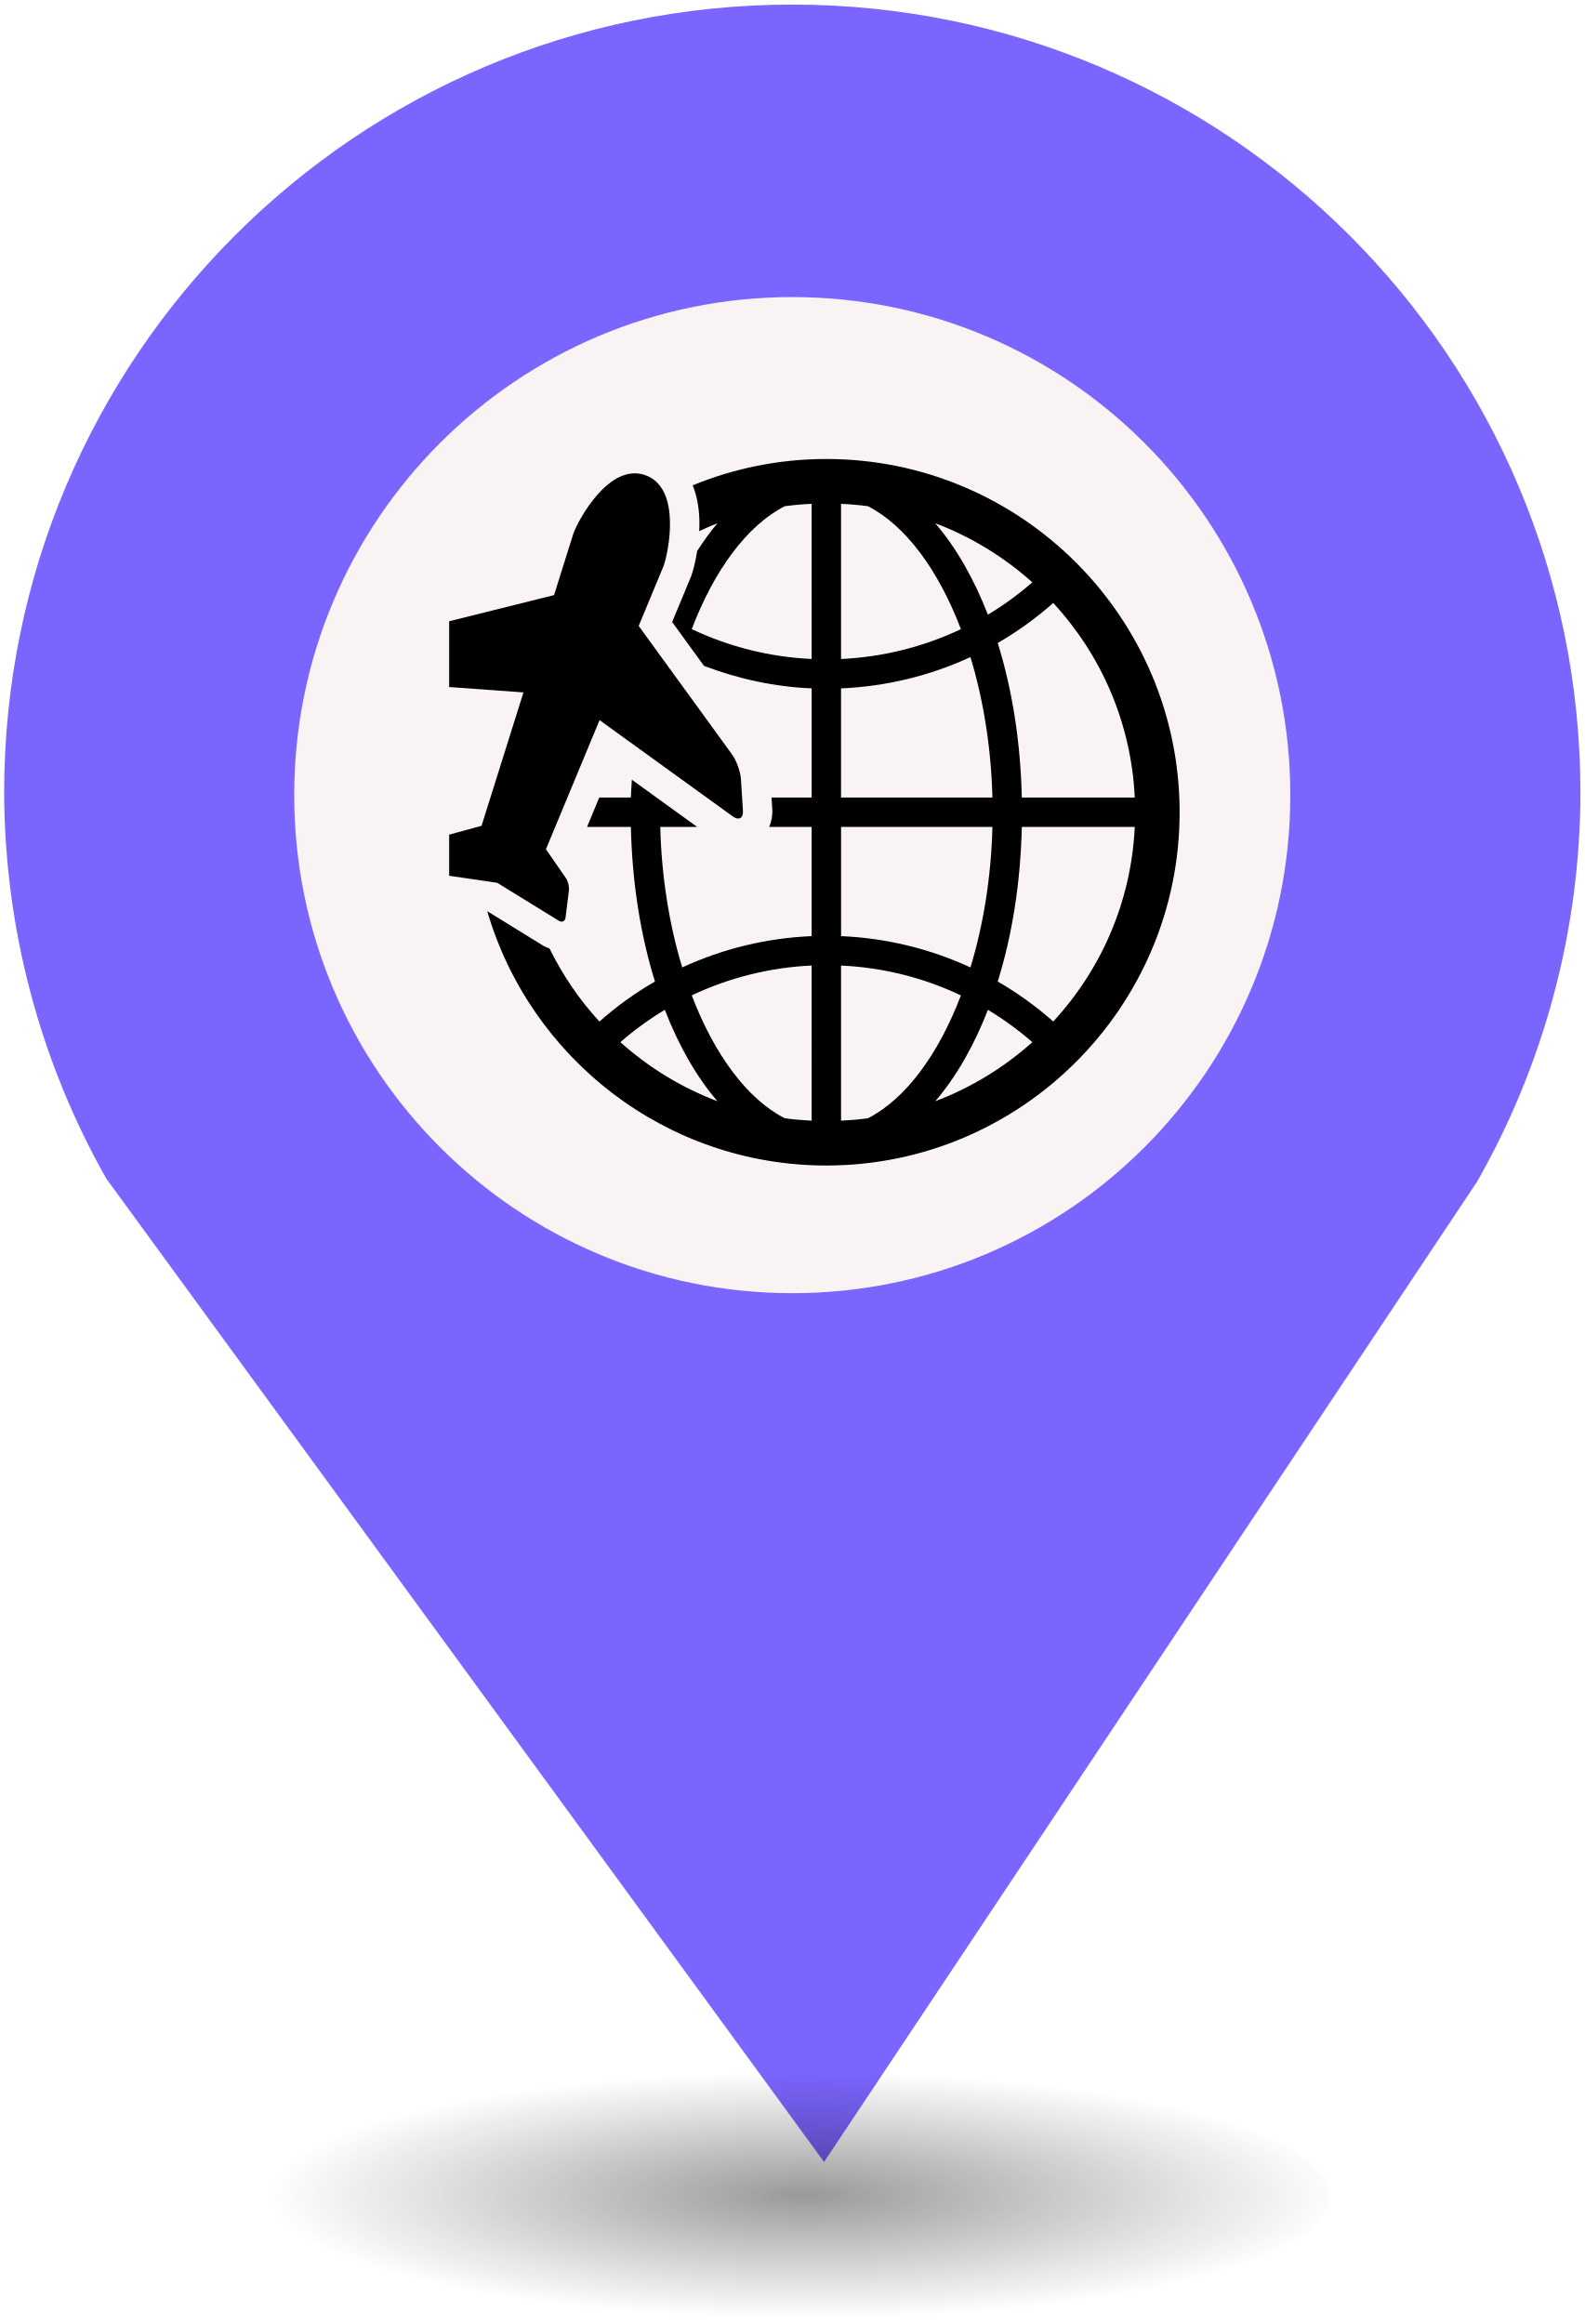
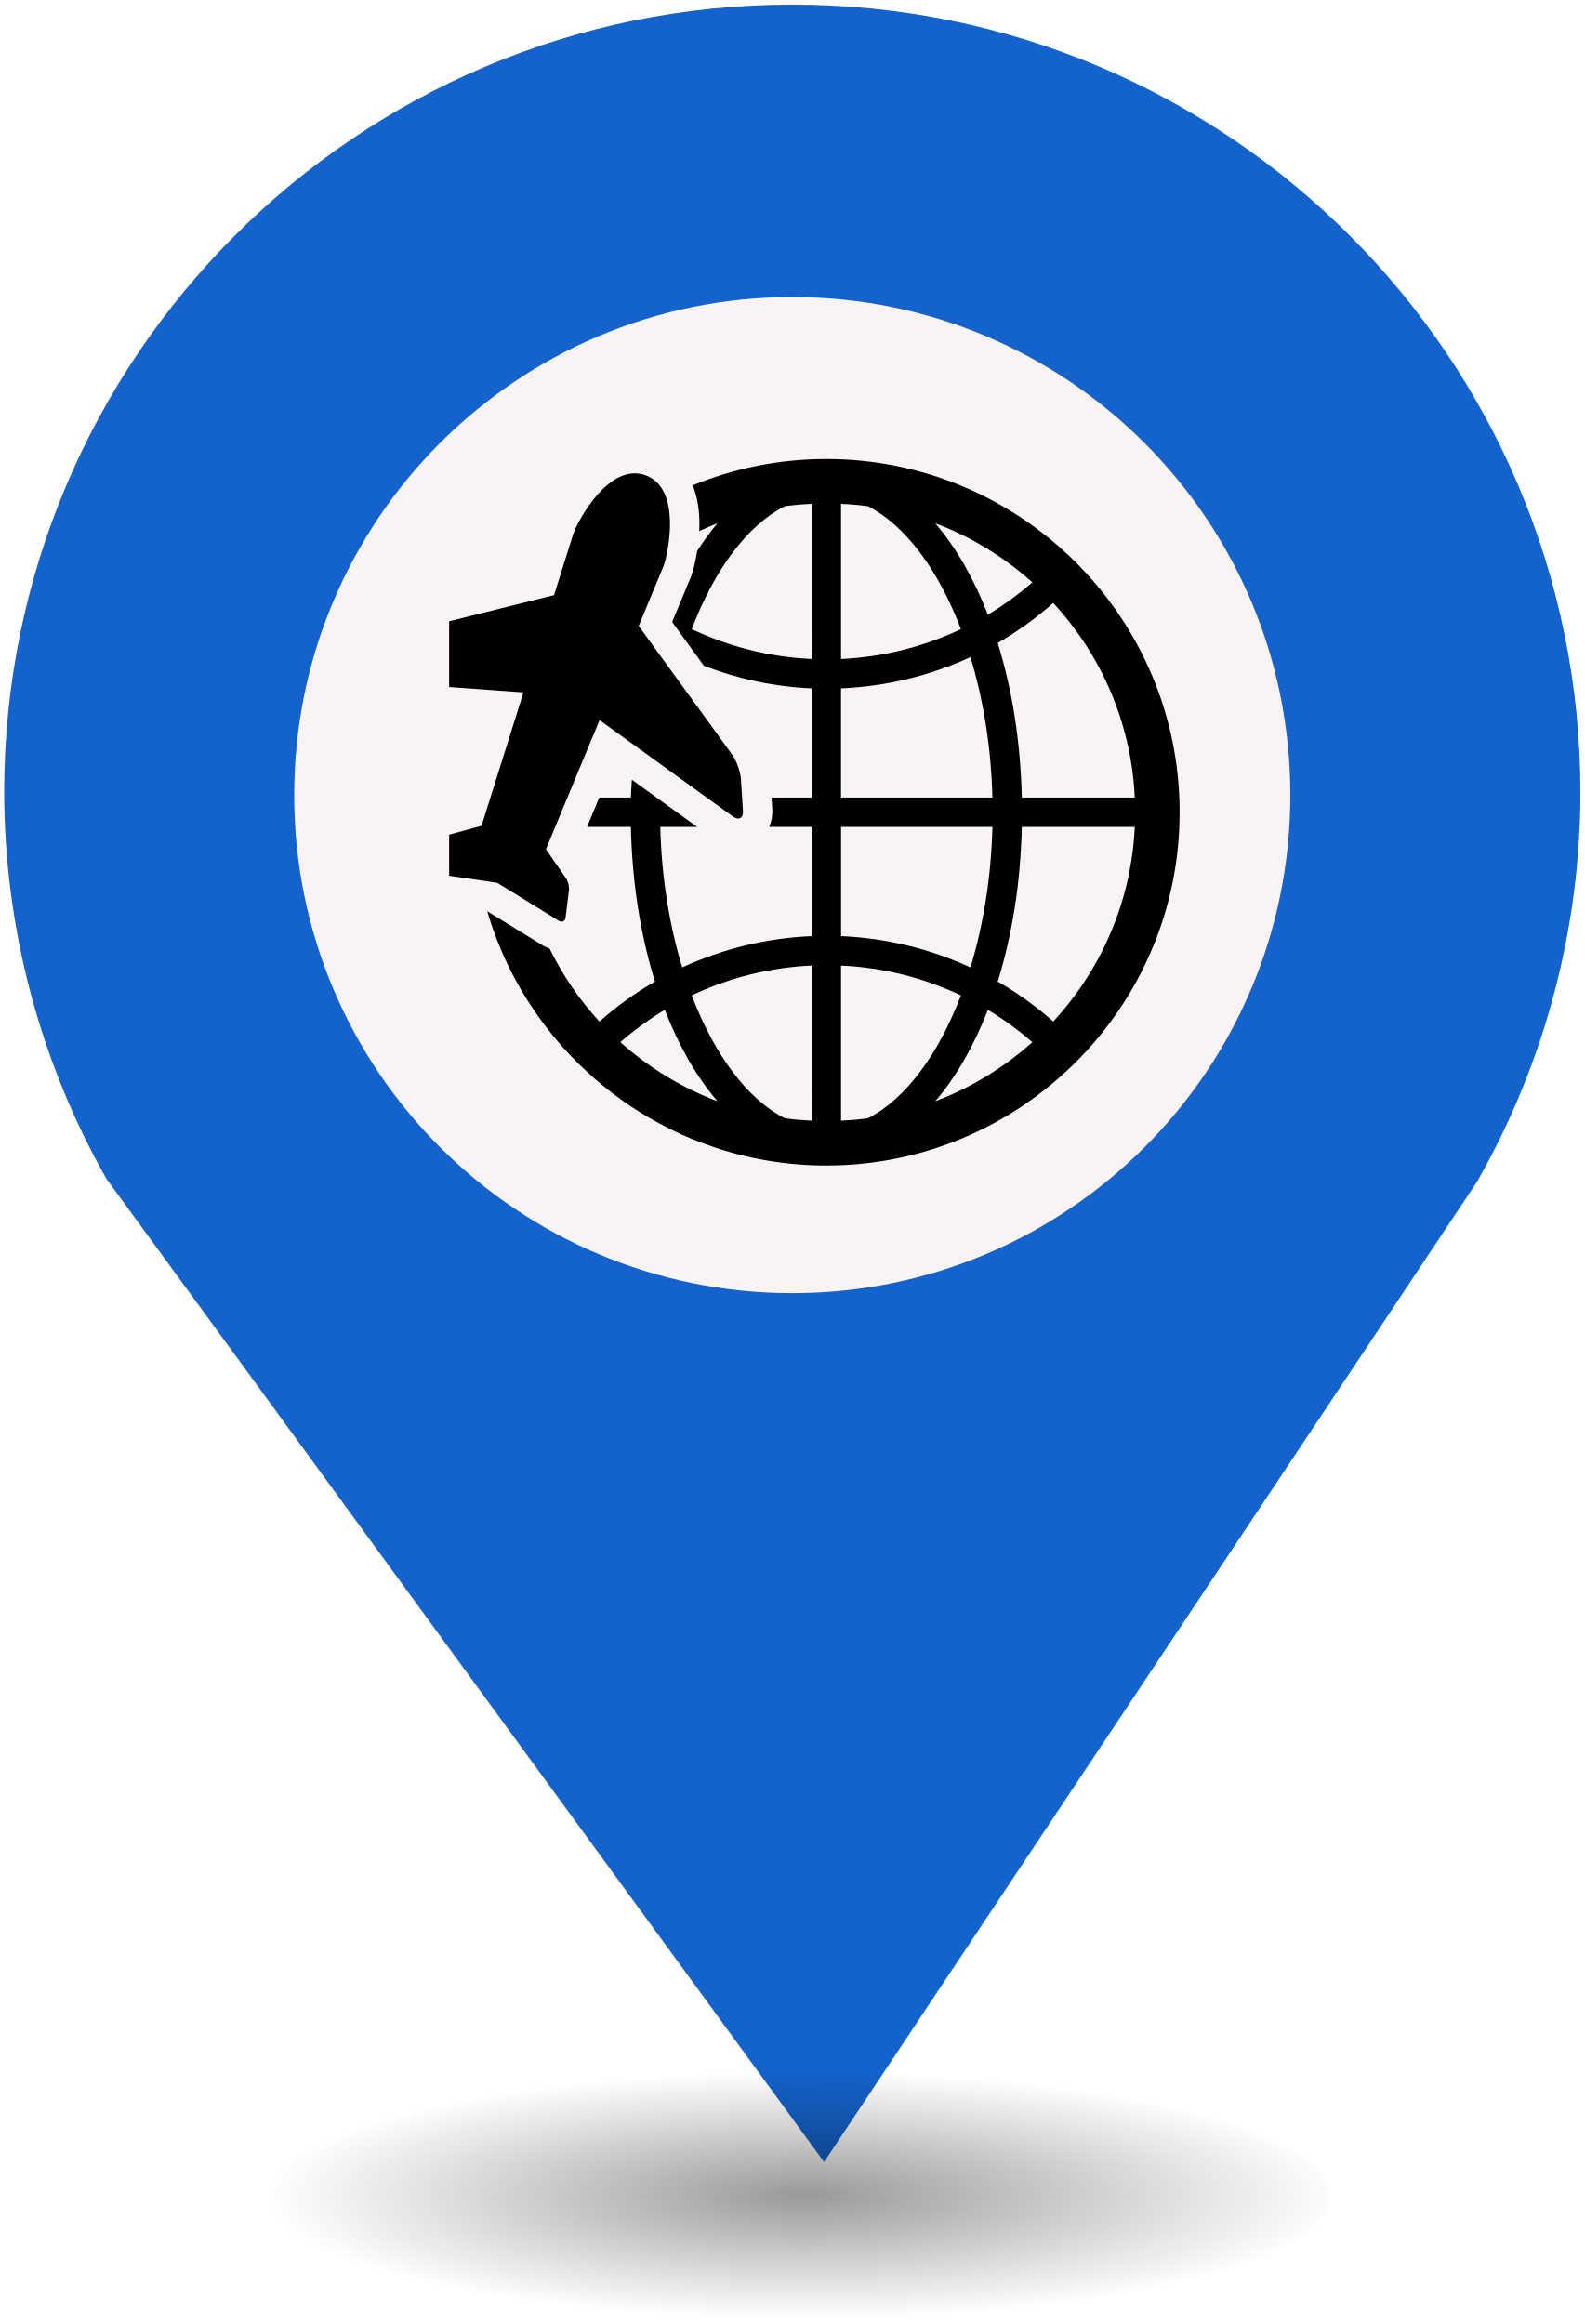
<svg xmlns="http://www.w3.org/2000/svg" height="44px" width="30px" version="1.1" viewBox="0 0 29.989 43.988" id="svg16">
  <defs id="defs7">
    <radialGradient id="a" gradientUnits="userSpaceOnUse" cy="127.6" cx="-42.75" gradientTransform="matrix(4.274964,0,0,0.98163,197.9983,-82.0888)" r="2.384">
      <stop stop-color="#010101" offset="0" id="stop2" />
      <stop stop-opacity="0" stop-color="#090909" offset="1" id="stop4" />
    </radialGradient>
  </defs>
  <g id="g26" transform="translate(-2.0760358e-7,-1.618116)">
-     <path style="fill:#7b65ff;stroke-width:4.275" id="path9" d="m 14.994,1.705 c -8.239,0 -14.917,6.678 -14.917,14.917 0.009,2.562 0.673,5.079 1.935,7.307 L 15.596,42.539 27.956,23.984 c 1.278,-2.244 1.952,-4.78 1.956,-7.362 C 29.911,8.383 23.233,1.705 14.994,1.705 Z" />
+     <path style="fill:#1462cb;stroke-width:4.275" id="path9" d="m 14.994,1.705 c -8.239,0 -14.917,6.678 -14.917,14.917 0.009,2.562 0.673,5.079 1.935,7.307 L 15.596,42.539 27.956,23.984 c 1.278,-2.244 1.952,-4.78 1.956,-7.362 C 29.911,8.383 23.233,1.705 14.994,1.705 Z" />
    <circle style="fill:#f9f3f3;stroke-width:4.275" id="circle11" r="9.427" cx="14.994" cy="16.668" />
    <ellipse style="opacity:0.4;fill:url(#a);stroke-width:4.275" id="ellipse13" cx="14.994" cy="43.18" ry="2.339" rx="10.193" />
    <rect style="fill:none;stroke-width:4.275" x="8.259" y="9.828" width="13.472" height="13.369" ry="0" rx="0" id="replace" />
    <svg version="1.1" x="8.5" y="10" viewBox="0 0 100 100" enable-background="new 0 0 49 49" xml:space="preserve" id="svg10" width="100" height="100">
      <defs id="defs14" />
      <g id="g20" transform="matrix(0.1747026,0,0,0.1747026,-2.422902,-0.5212388)">
        <path style="stroke-width:2.123" id="path2" d="m 54.733,4.734 c -5.122,0 -10.007,1.017 -14.475,2.851 0.399,1.015 0.677,2.237 0.72,3.776 0.009,0.399 0,0.796 -0.019,1.191 0.654,-0.297 1.301,-0.601 1.978,-0.855 -0.777,0.904 -1.499,1.928 -2.199,3.002 -0.18,1.163 -0.435,2.144 -0.641,2.715 l -2.068,4.982 3.452,4.753 c 3.759,1.431 7.689,2.269 11.661,2.437 V 41.414 H 48.795 l 0.079,1.225 c 0.045,0.705 -0.081,1.365 -0.329,1.959 h 4.596 V 56.428 C 48.332,56.632 43.569,57.764 39.119,59.818 37.733,55.257 36.878,50.073 36.74,44.598 h 4.001 l -7.077,-5.116 c -0.036,0.647 -0.093,1.276 -0.108,1.932 H 30.129 L 28.807,44.598 h 4.749 c 0.138,6.103 1.066,11.786 2.609,16.751 -2.114,1.218 -4.129,2.662 -6.016,4.333 -2.17,-2.35 -3.98,-5.023 -5.409,-7.914 -0.221,-0.085 -0.448,-0.163 -0.656,-0.291 L 17.995,53.726 C 22.642,69.628 37.349,81.28 54.733,81.28 75.835,81.28 93.007,64.111 93.007,43.008 93.007,21.905 75.838,4.734 54.733,4.734 Z M 32.416,67.915 c 1.522,-1.327 3.133,-2.492 4.817,-3.503 1.52,3.923 3.454,7.285 5.704,9.905 -3.91,-1.48 -7.464,-3.662 -10.521,-6.402 z m 20.725,8.506 C 52.158,76.374 51.188,76.291 50.23,76.162 46.15,74.077 42.592,69.254 40.151,62.846 44.265,60.897 48.683,59.818 53.14,59.613 Z m 0,-50.02 C 48.678,26.193 44.265,25.117 40.151,23.166 42.592,16.755 46.152,11.93 50.23,9.848 51.19,9.718 52.158,9.635 53.14,9.591 Z M 88.148,41.414 H 75.91 C 75.772,35.311 74.846,29.628 73.301,24.665 c 2.114,-1.218 4.125,-2.664 6.014,-4.333 5.178,5.606 8.451,12.964 8.833,21.082 z M 77.05,18.097 c -1.524,1.327 -3.131,2.494 -4.815,3.505 -1.522,-3.925 -3.458,-7.288 -5.706,-9.907 3.91,1.477 7.464,3.662 10.521,6.402 z M 56.325,9.591 c 0.983,0.045 1.951,0.127 2.908,0.257 4.082,2.082 7.64,6.91 10.081,13.321 -4.114,1.949 -8.532,3.027 -12.989,3.235 z m 0,19.995 c 4.808,-0.204 9.572,-1.335 14.021,-3.39 1.384,4.562 2.242,9.744 2.38,15.218 H 56.323 V 29.585 Z m 0,15.012 H 72.728 C 72.59,50.073 71.732,55.257 70.346,59.818 65.896,57.764 61.133,56.632 56.327,56.428 V 44.598 Z m 2.91,31.566 c -0.957,0.129 -1.928,0.212 -2.91,0.259 V 59.615 c 4.46,0.206 8.875,1.282 12.987,3.233 -2.439,6.409 -5.997,11.232 -10.077,13.316 z m 7.296,-1.847 c 2.25,-2.62 4.184,-5.982 5.706,-9.905 1.683,1.01 3.29,2.176 4.815,3.505 -3.059,2.738 -6.613,4.921 -10.521,6.4 z m 12.786,-8.638 c -1.889,-1.671 -3.902,-3.112 -6.016,-4.333 1.548,-4.963 2.471,-10.648 2.609,-16.751 h 12.238 c -0.382,8.122 -3.655,15.477 -8.831,21.084 z" />
        <path style="stroke-width:2.123" id="path4" d="m 25.754,54.764 c 0.348,0.214 0.671,0.059 0.724,-0.346 l 0.365,-2.934 c 0.051,-0.405 -0.096,-1.01 -0.329,-1.346 L 24.353,47.016 30.163,33.024 44.59,43.452 c 0.66,0.478 1.159,0.204 1.106,-0.613 l -0.217,-3.418 c -0.051,-0.815 -0.486,-2.021 -0.966,-2.681 L 34.402,22.822 37.101,16.32 C 37.591,14.972 39.098,7.937 35.148,6.498 31.195,5.059 27.83,11.421 27.34,12.769 L 25.232,19.481 8.536,23.644 c -0.794,0.197 -1.902,0.841 -2.465,1.433 l -2.363,2.479 c -0.563,0.59 -0.357,1.121 0.456,1.182 l 17.755,1.284 -4.541,14.452 -3.668,1.004 c -0.395,0.108 -0.898,0.478 -1.119,0.819 l -1.603,2.482 c -0.221,0.344 -0.07,0.673 0.333,0.732 l 7.755,1.14 z" />
      </g>
    </svg>
  </g>
</svg>
